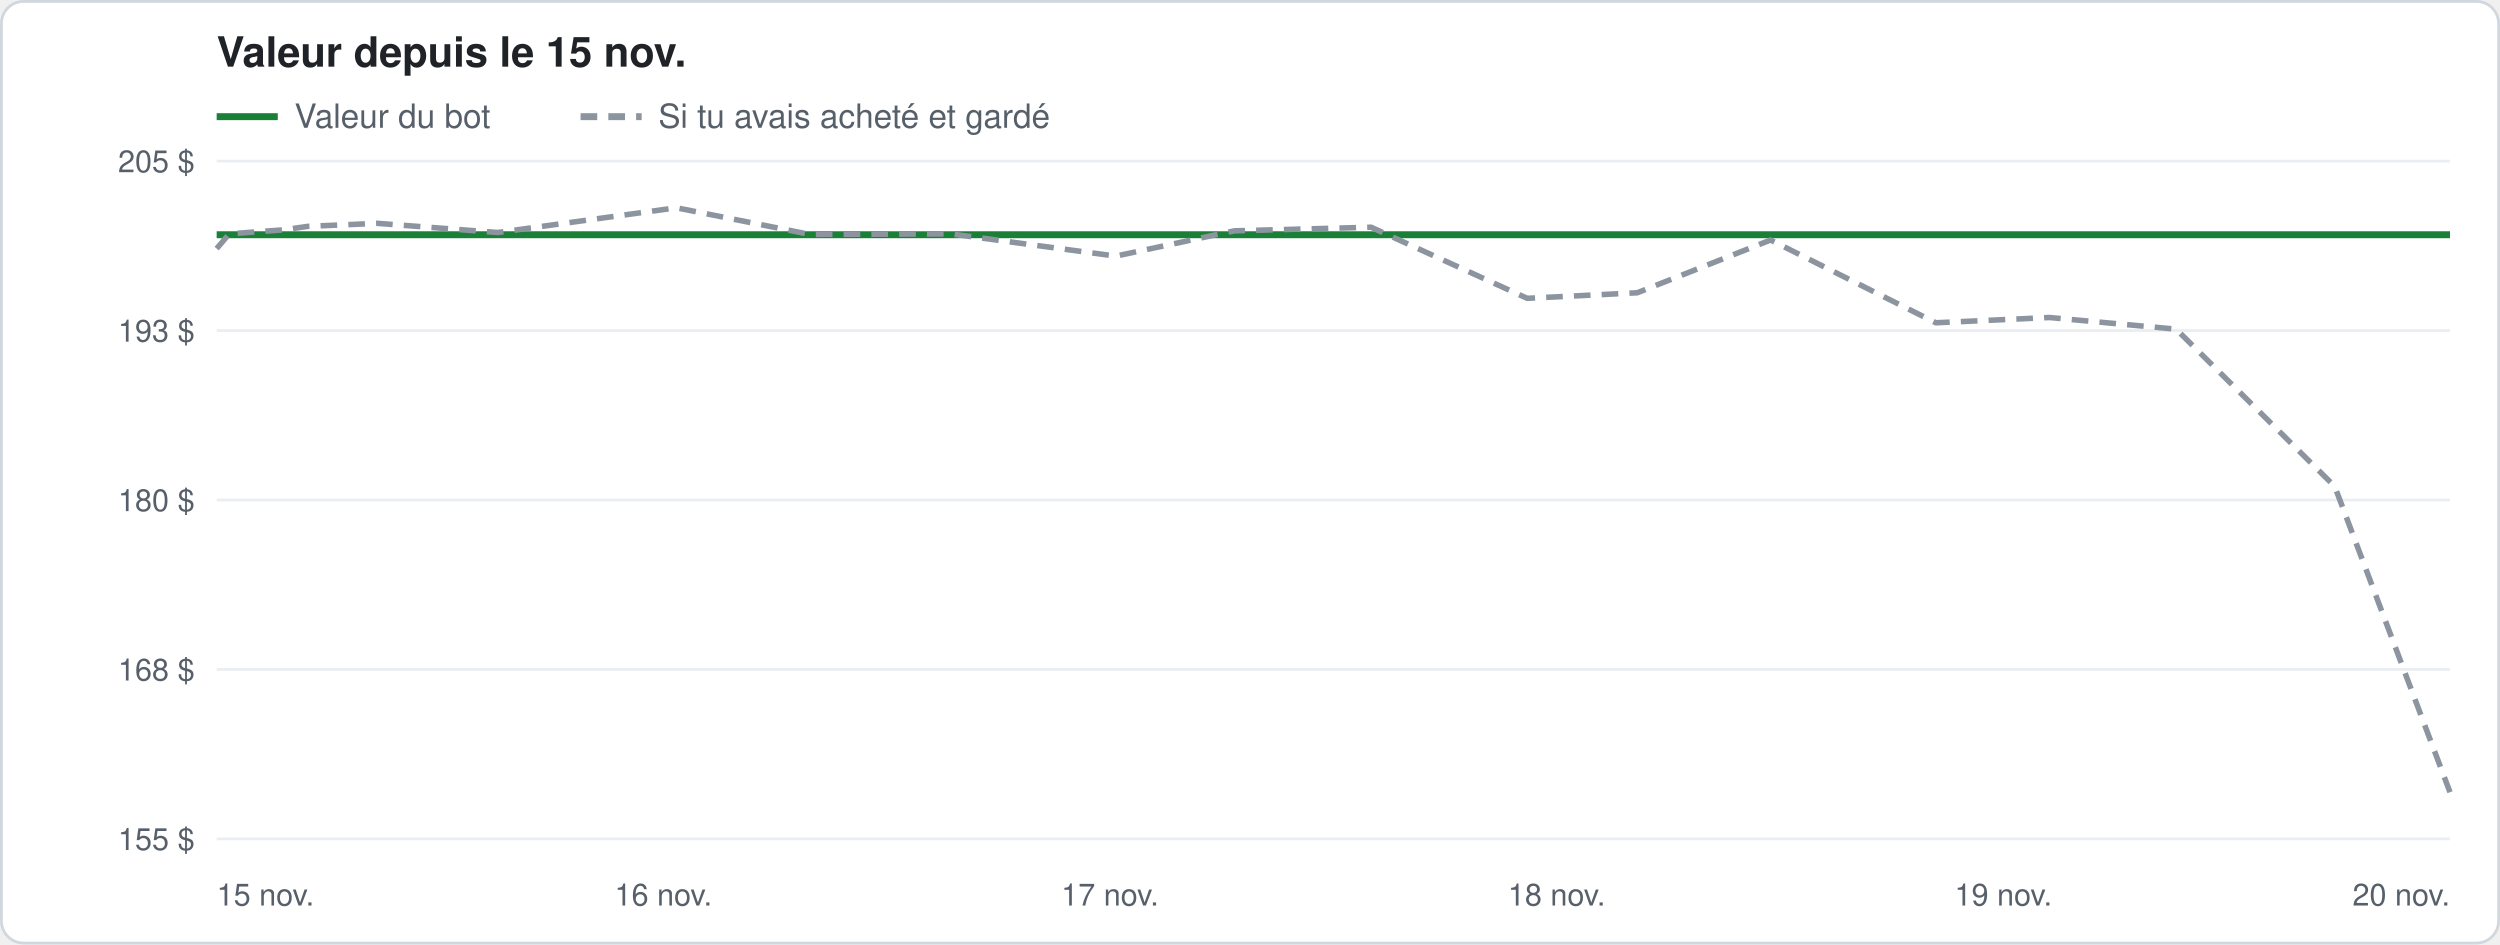
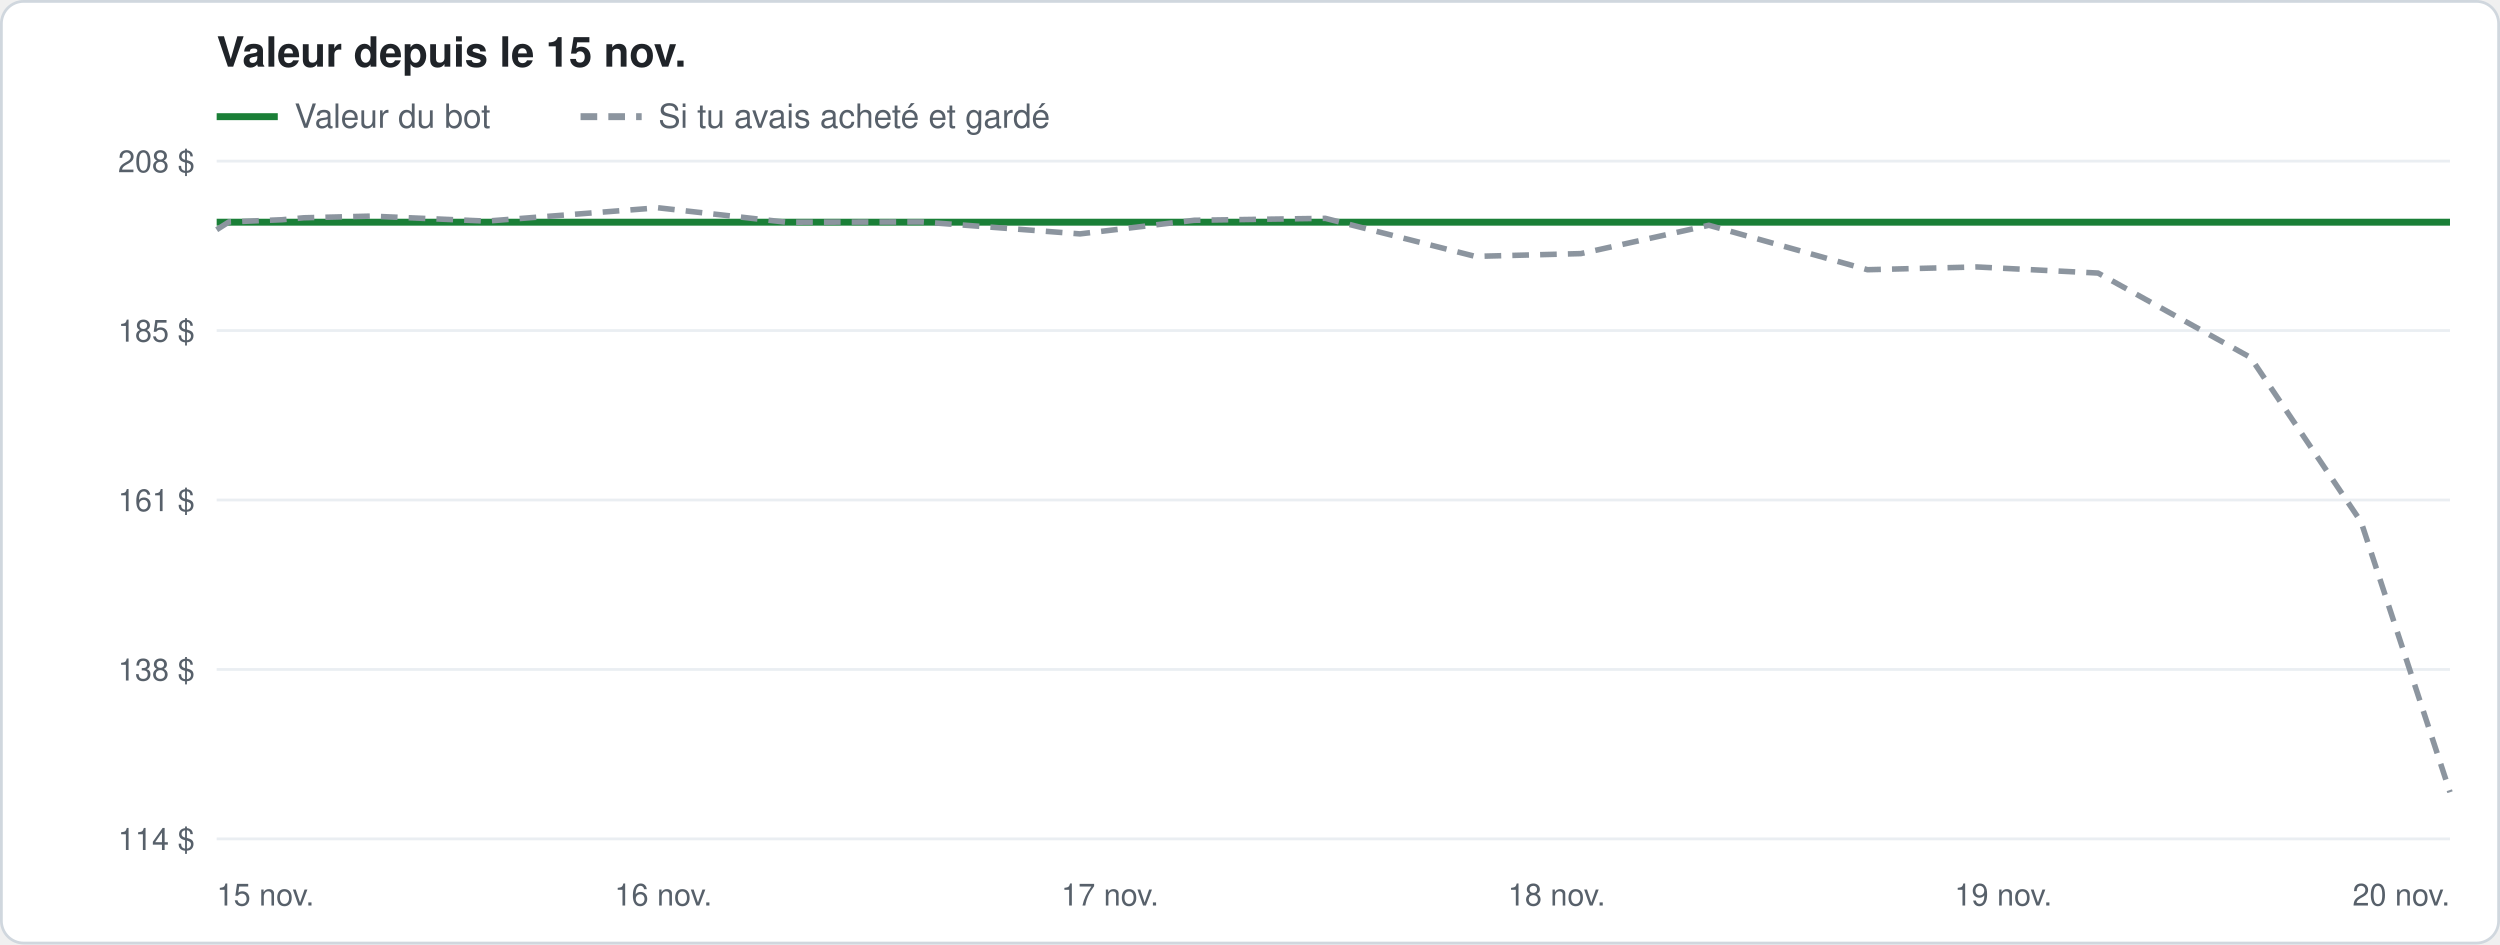
<svg xmlns="http://www.w3.org/2000/svg" width="900" height="340" viewBox="0 0 900 340" font-family="-apple-system, Segoe UI, Helvetica, Arial, sans-serif">
  <rect x="0.5" y="0.5" width="899" height="339" rx="8" fill="#ffffff" stroke="#d0d7de" />
  <text x="78" y="24" font-size="15" font-weight="600" fill="#1f2328">Valeur depuis le 15 nov.</text>
  <line x1="78" y1="42" x2="100" y2="42" stroke="#1a7f37" stroke-width="2.5" />
  <text x="106" y="46" font-size="12" fill="#57606a">Valeur du bot</text>
  <line x1="209" y1="42" x2="231" y2="42" stroke="#8c959f" stroke-width="2.5" stroke-dasharray="6 4" />
  <text x="237" y="46" font-size="12" fill="#57606a">Si tu avais acheté et gardé</text>
  <line x1="78" y1="302.0" x2="882" y2="302.0" stroke="#eaeef2" />
-   <text x="70" y="306.0" font-size="11" fill="#57606a" text-anchor="end">155 $</text>
+   <text x="70" y="306.0" font-size="11" fill="#57606a" text-anchor="end">114 $</text>
  <line x1="78" y1="241.0" x2="882" y2="241.0" stroke="#eaeef2" />
-   <text x="70" y="245.0" font-size="11" fill="#57606a" text-anchor="end">168 $</text>
+   <text x="70" y="245.0" font-size="11" fill="#57606a" text-anchor="end">138 $</text>
  <line x1="78" y1="180.0" x2="882" y2="180.0" stroke="#eaeef2" />
-   <text x="70" y="184.0" font-size="11" fill="#57606a" text-anchor="end">180 $</text>
+   <text x="70" y="184.0" font-size="11" fill="#57606a" text-anchor="end">161 $</text>
  <line x1="78" y1="119.0" x2="882" y2="119.0" stroke="#eaeef2" />
-   <text x="70" y="123.0" font-size="11" fill="#57606a" text-anchor="end">193 $</text>
+   <text x="70" y="123.0" font-size="11" fill="#57606a" text-anchor="end">185 $</text>
  <line x1="78" y1="58.0" x2="882" y2="58.0" stroke="#eaeef2" />
-   <text x="70" y="62.0" font-size="11" fill="#57606a" text-anchor="end">205 $</text>
+   <text x="70" y="62.0" font-size="11" fill="#57606a" text-anchor="end">208 $</text>
  <text x="78.0" y="326" font-size="11" fill="#57606a" text-anchor="start">15 nov.</text>
  <text x="238.8" y="326" font-size="11" fill="#57606a" text-anchor="middle">16 nov.</text>
  <text x="399.6" y="326" font-size="11" fill="#57606a" text-anchor="middle">17 nov.</text>
  <text x="560.4" y="326" font-size="11" fill="#57606a" text-anchor="middle">18 nov.</text>
  <text x="721.2" y="326" font-size="11" fill="#57606a" text-anchor="middle">19 nov.</text>
  <text x="882.0" y="326" font-size="11" fill="#57606a" text-anchor="end">20 nov.</text>
-   <polyline points="78.0,84.5 82.5,84.5 102.5,84.5 110.7,84.5 135.9,84.5 179.2,84.5 243.5,84.5 291.6,84.5 342.3,84.5 401.7,84.5 444.4,84.5 493.6,84.5 549.8,84.5 589.4,84.5 637.4,84.5 696.9,84.5 737.8,84.5 783.4,84.5 840.5,84.5 882.0,84.5" fill="none" stroke="#1a7f37" stroke-width="2.5" stroke-linejoin="round" />
-   <polyline points="78.0,89.5 82.5,84.2 102.5,82.7 110.7,81.5 135.9,80.4 179.2,83.7 243.5,74.8 291.6,84.4 342.3,84.2 401.7,92.2 444.4,83.1 493.6,81.8 549.8,107.4 589.4,105.4 637.4,86.4 696.9,116.2 737.8,114.3 783.4,118.5 840.5,175.1 882.0,285.2" fill="none" stroke="#8c959f" stroke-width="2" stroke-linejoin="round" stroke-dasharray="6 4" />
+   <polyline points="78.0,80.0 82.4,80.0 101.6,80.0 109.4,80.0 133.6,80.0 175.2,80.0 236.9,80.0 283.1,80.0 331.8,80.0 388.8,80.0 429.9,80.0 477.1,80.0 531.1,80.0 569.1,80.0 615.2,80.0 672.3,80.0 711.6,80.0 755.3,80.0 810.2,80.0 850.0,80.0 882.0,80.0" fill="none" stroke="#1a7f37" stroke-width="2.5" stroke-linejoin="round" />
+   <polyline points="78.0,82.7 82.4,79.9 101.6,79.1 109.4,78.4 133.6,77.8 175.2,79.6 236.9,74.8 283.1,80.0 331.8,79.9 388.8,84.2 429.9,79.3 477.1,78.6 531.1,92.3 569.1,91.3 615.2,81.1 672.3,97.1 711.6,96.1 755.3,98.3 810.2,128.7 850.0,187.9 882.0,285.2" fill="none" stroke="#8c959f" stroke-width="2" stroke-linejoin="round" stroke-dasharray="6 4" />
</svg>
